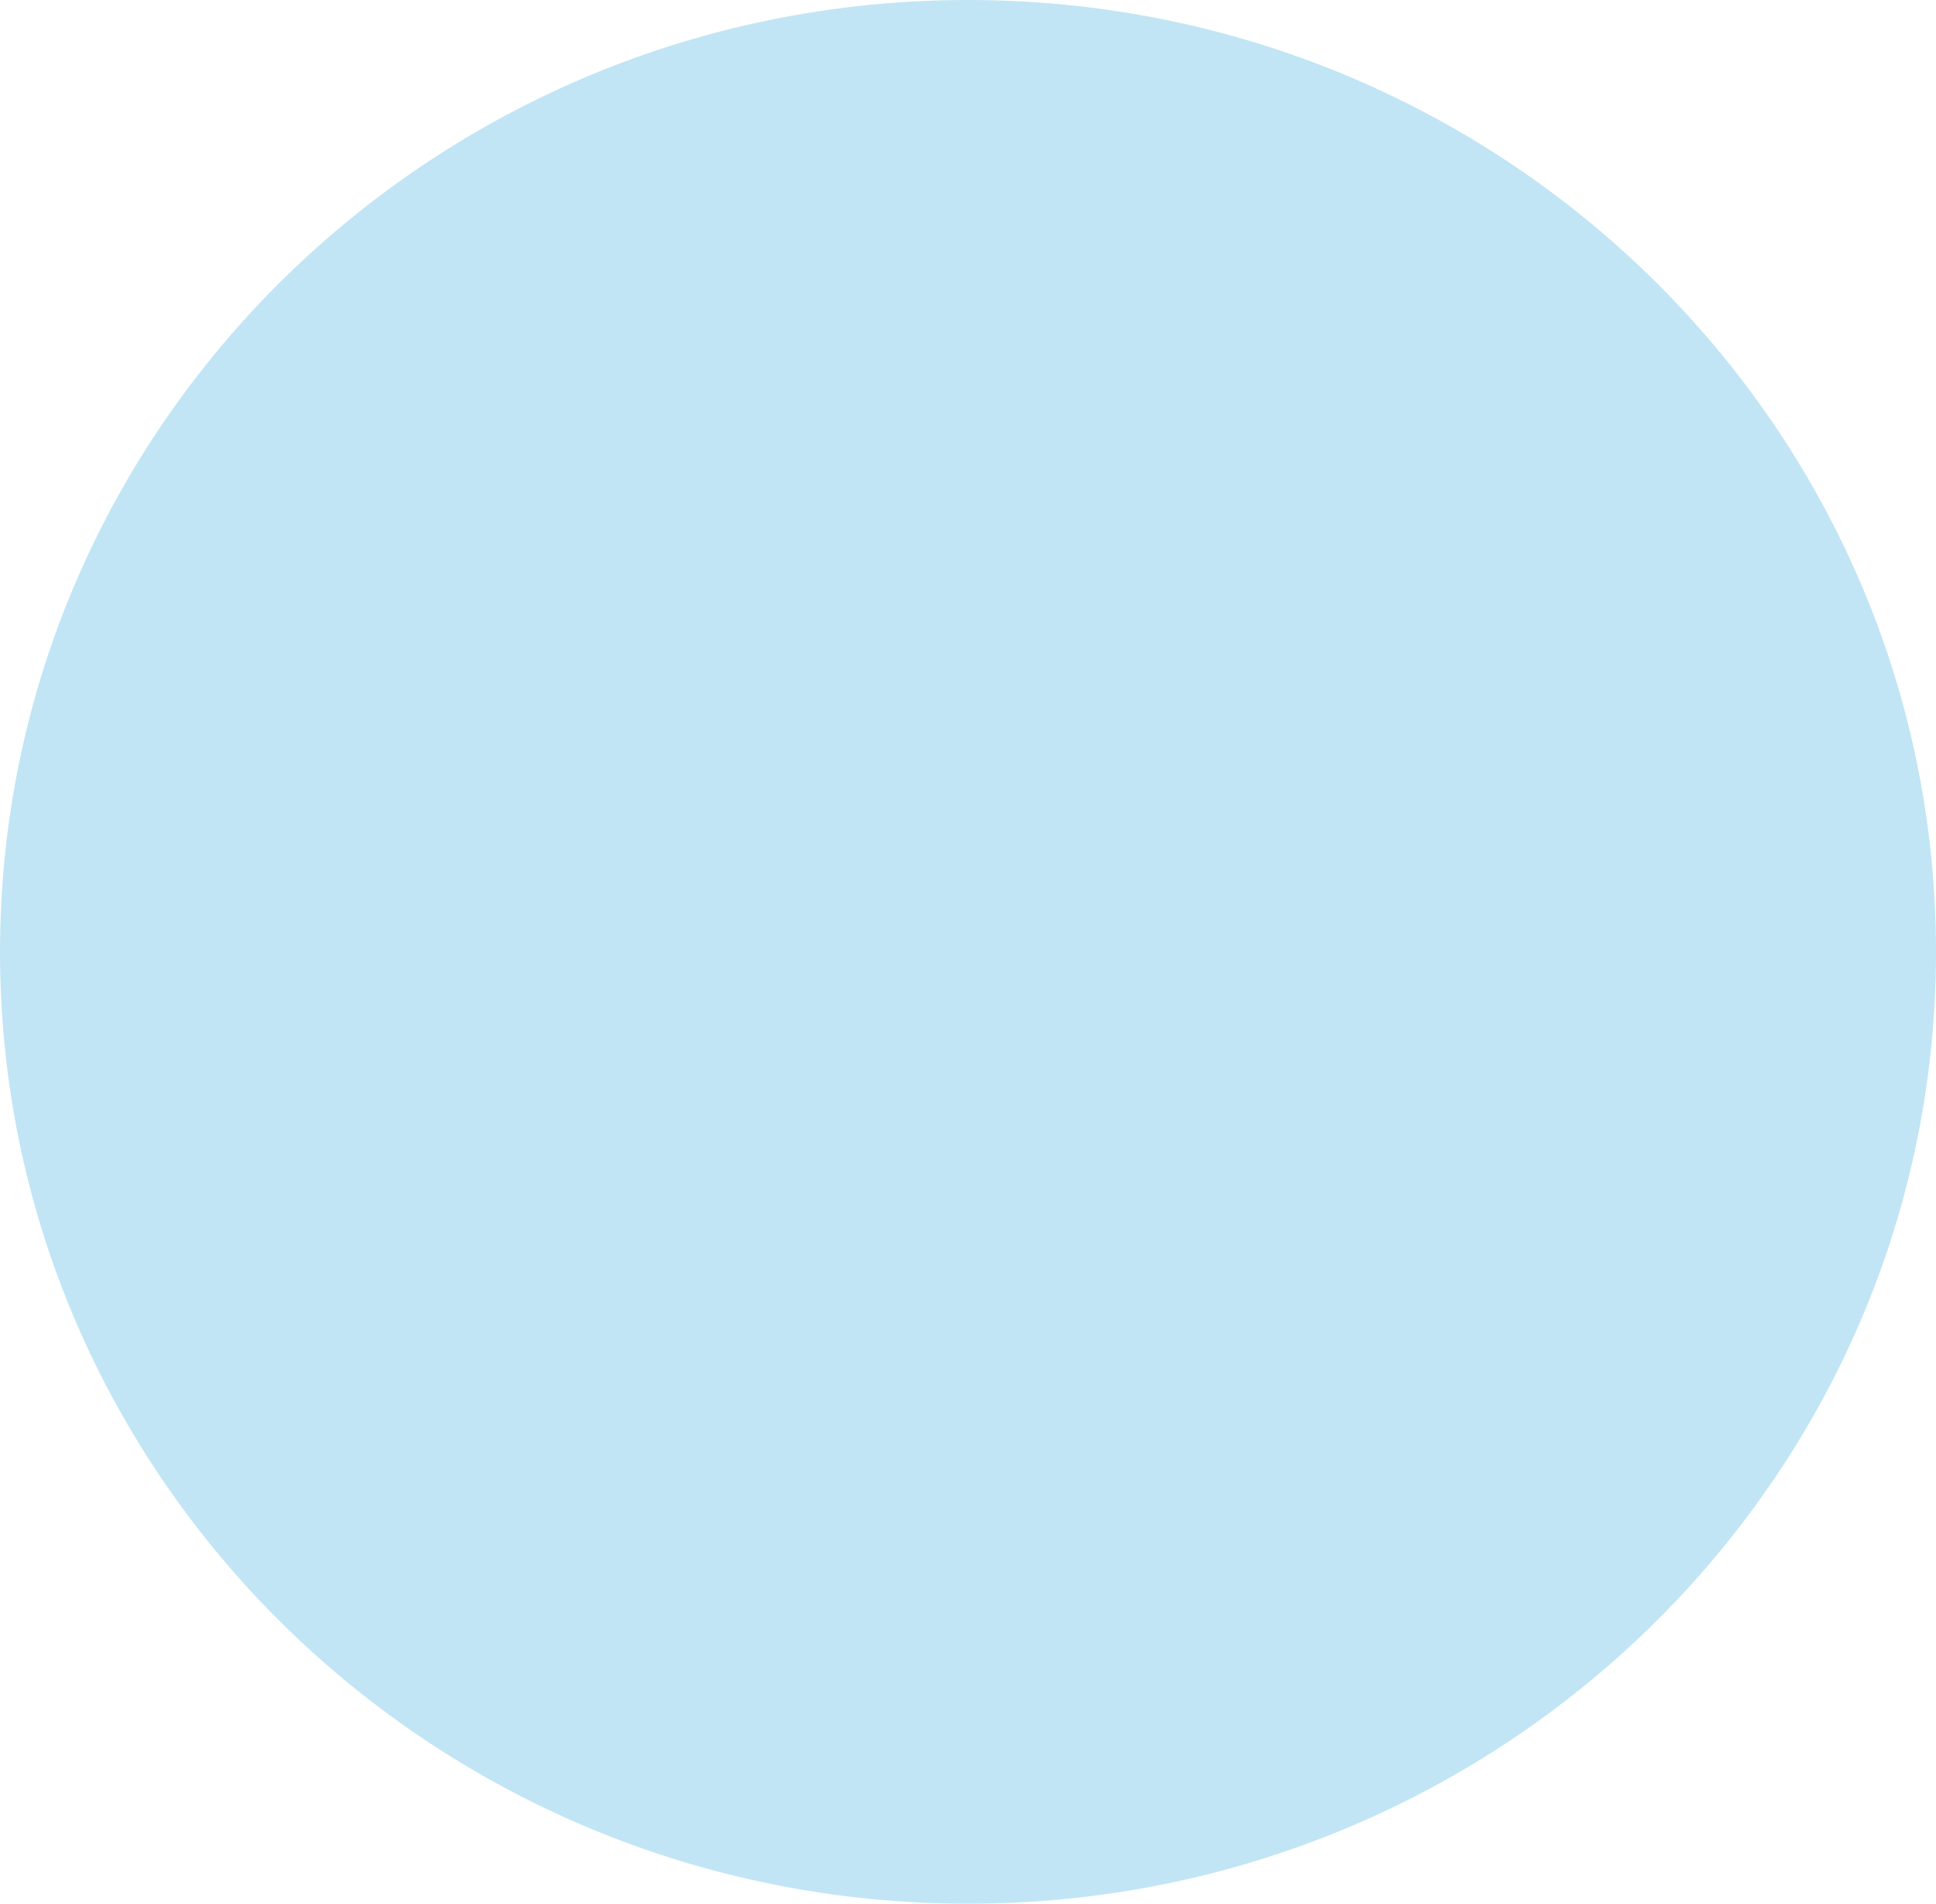
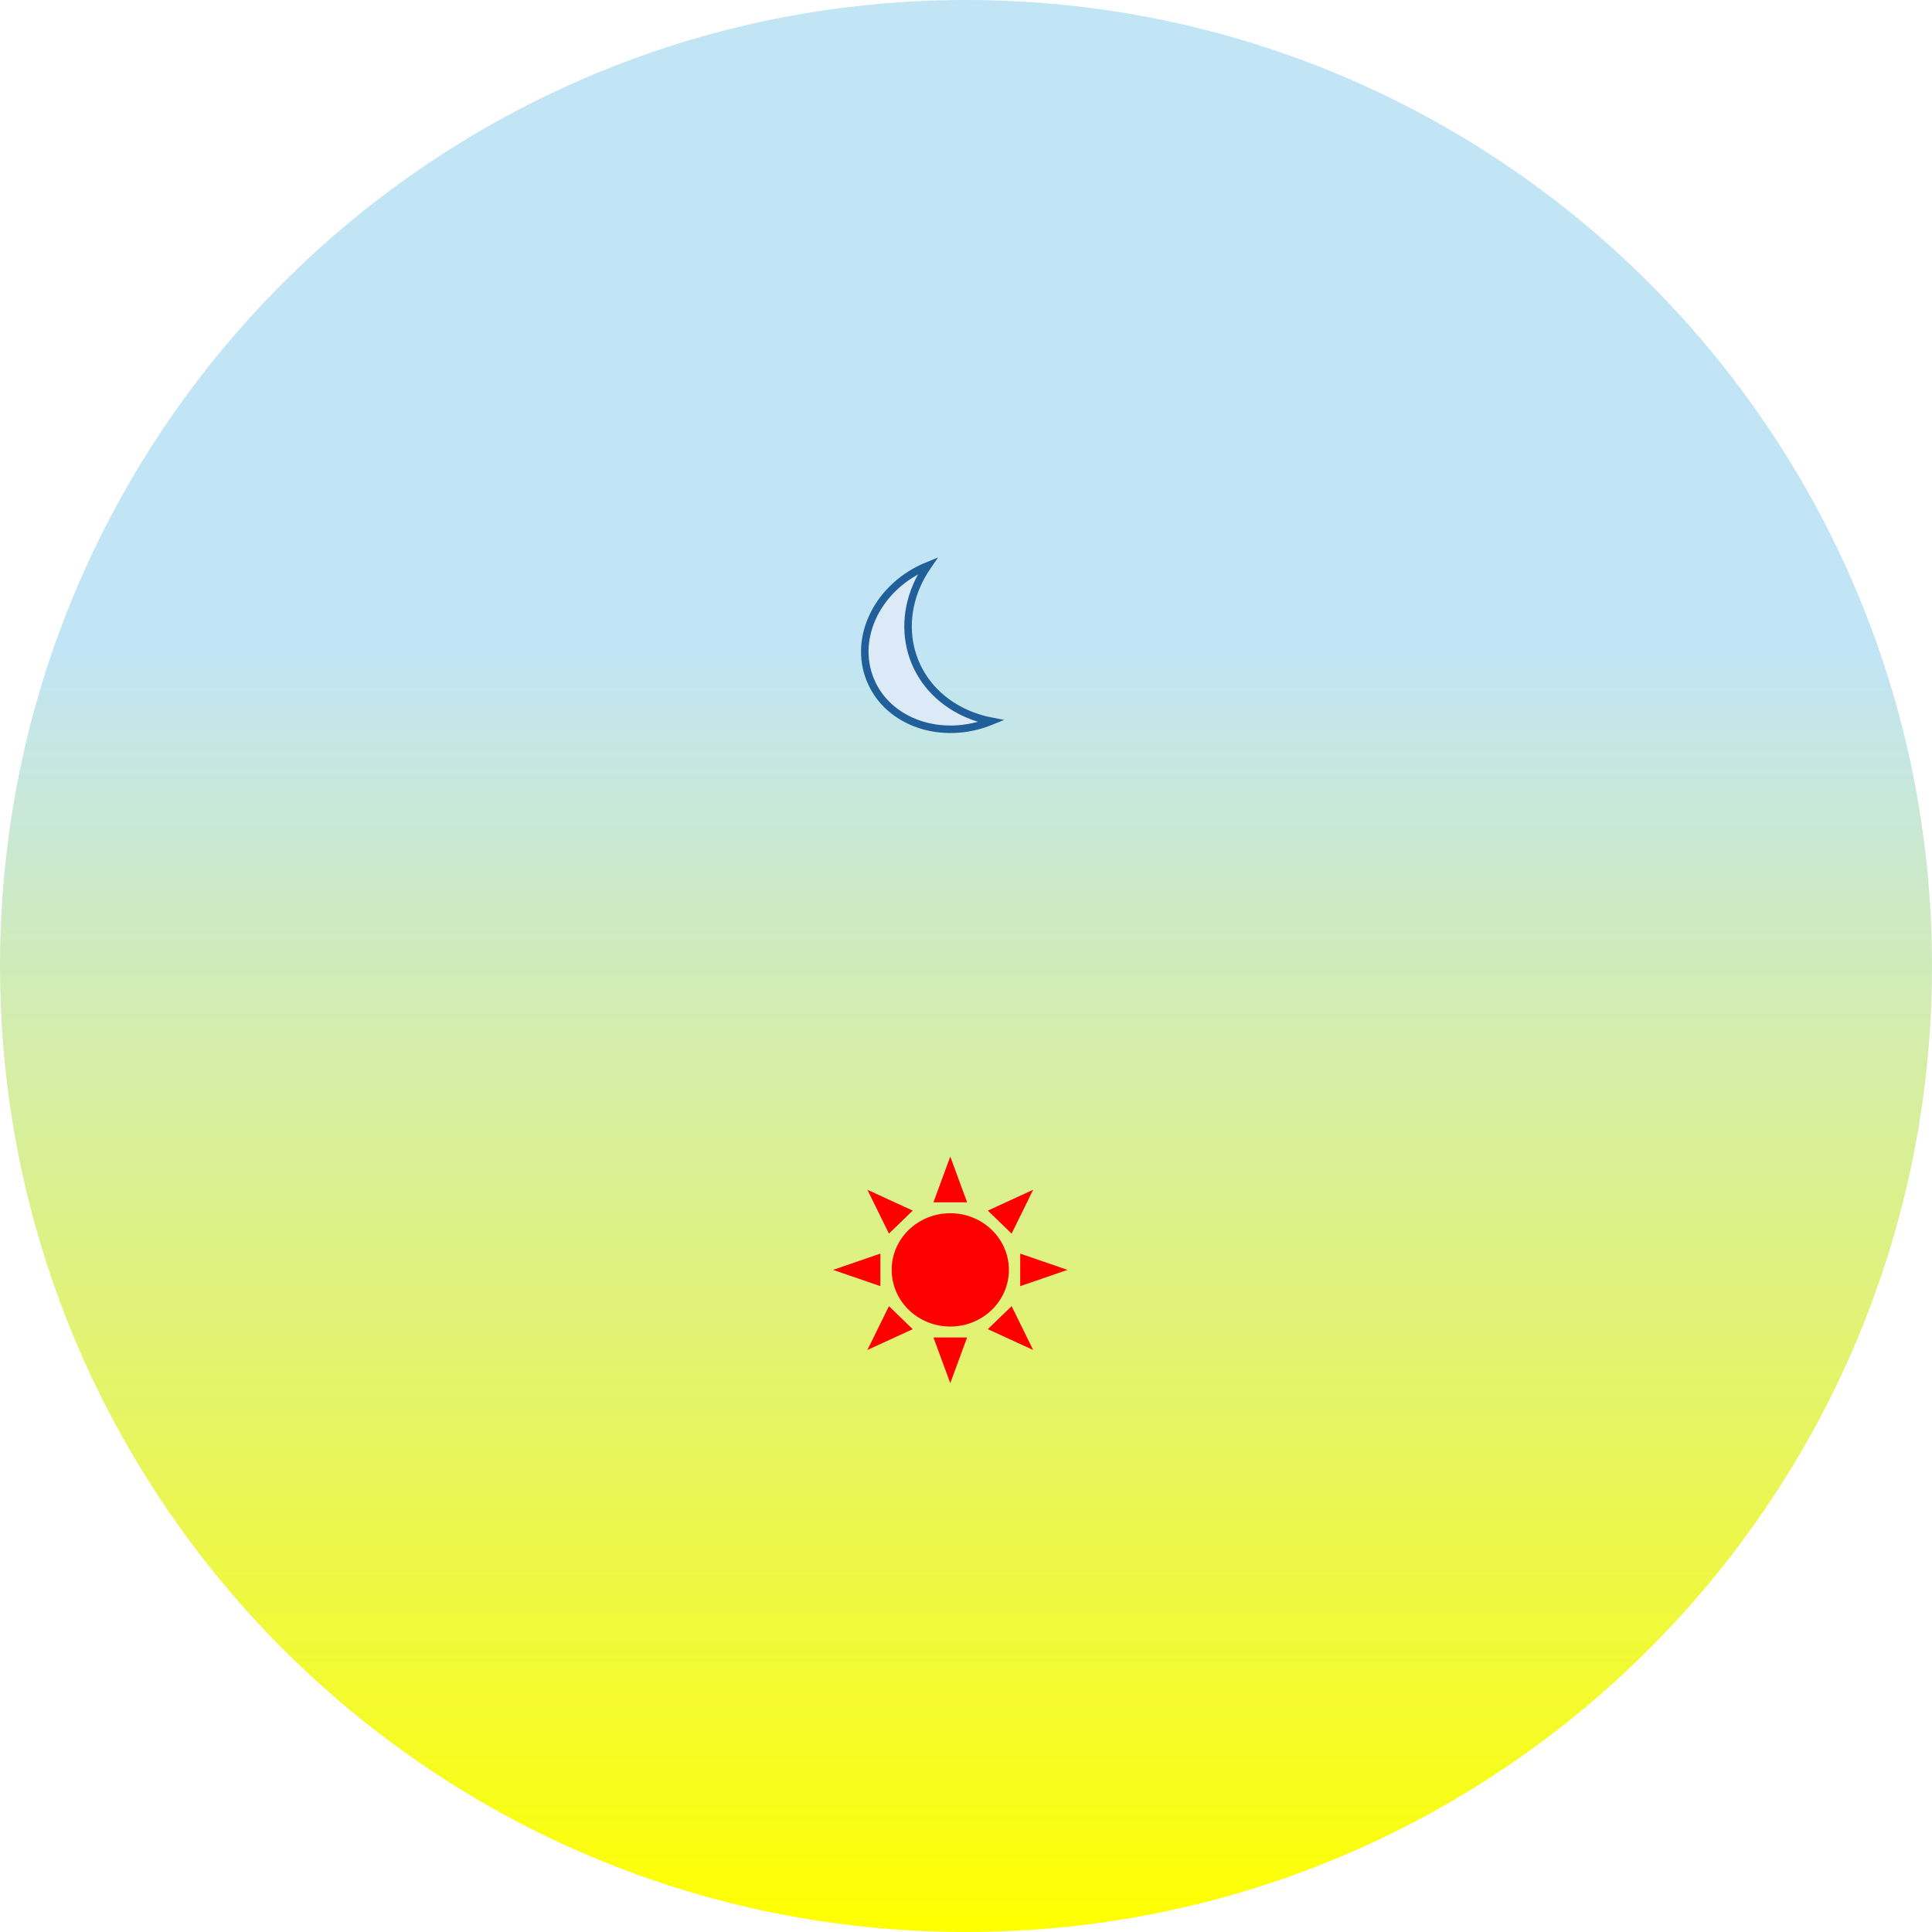
- <svg xmlns="http://www.w3.org/2000/svg" width="966" height="950" xml:space="preserve" overflow="hidden">
+ <svg xmlns="http://www.w3.org/2000/svg" width="1475" height="1475" xml:space="preserve" overflow="hidden">
  <defs>
    <clipPath id="clip0">
-       <rect x="258" y="262" width="966" height="950" />
+       <rect x="3" y="0" width="1475" height="1475" />
    </clipPath>
-     <radialGradient cx="1338349" cy="1316182" r="1877102" fx="2676698" fy="2632364" gradientUnits="userSpaceOnUse" spreadMethod="pad" id="fill1" gradientTransform="matrix(0.000360892 0 0 0.000360892 258 262)">
-       <stop offset="0" stop-color="#F7FFA7" />
-       <stop offset="0.46" stop-color="#F7FFA7" />
+     <linearGradient x1="740.5" y1="1475" x2="740.5" y2="-1.68054e-13" gradientUnits="userSpaceOnUse" spreadMethod="reflect" id="fill1">
+       <stop offset="0" stop-color="#FFFF00" />
      <stop offset="0.66" stop-color="#C1E5F5" />
      <stop offset="1" stop-color="#C1E5F5" />
-     </radialGradient>
+     </linearGradient>
  </defs>
-   <g clip-path="url(#clip0)" transform="translate(-258 -262)">
-     <path d="M258 737C258 474.665 474.247 262 741 262 1007.75 262 1224 474.665 1224 737 1224 999.335 1007.75 1212 741 1212 474.247 1212 258 999.335 258 737Z" fill="url(#fill1)" fill-rule="evenodd" />
+   <g clip-path="url(#clip0)" transform="translate(-3 0)">
+     <path d="M3 737.5C3 330.19 333.19-9.38936e-14 740.5-1.87787e-13 1147.81-3.75574e-13 1478 330.19 1478 737.5 1478 1144.81 1147.81 1475 740.5 1475 333.19 1475 3 1144.81 3 737.5Z" fill="url(#fill1)" fill-rule="evenodd" />
+     <path d="M818 969.5 781.883 981.914 781.883 957.087ZM791.78 908.333 775.328 941.797 757.164 924.242ZM728.5 883 741.344 917.906 715.656 917.906ZM665.212 908.333 699.836 924.242 681.672 941.797ZM639 969.5 675.117 957.087 675.117 981.914ZM665.212 1030.66 681.672 997.203 699.836 1014.76ZM728.5 1056 715.656 1021.09 741.344 1021.09ZM791.78 1030.66 757.164 1014.76 775.328 997.203ZM683.75 969.5C683.75 945.614 703.785 926.25 728.5 926.25 753.215 926.25 773.25 945.614 773.25 969.5 773.25 993.386 753.215 1012.75 728.5 1012.75 703.785 1012.75 683.75 993.386 683.75 969.5Z" fill="#FF0000" fill-rule="evenodd" />
+     <path d="M759.69 550.61C722.066 565.919 680.748 551.744 667.404 518.95 654.06 486.155 673.743 447.16 711.367 431.851 683.751 471.756 695.057 521.382 736.618 542.695 743.749 546.352 751.517 549.017 759.69 550.61Z" stroke="#215F9A" stroke-width="5.729" stroke-miterlimit="8" fill="#DCEAF7" fill-rule="evenodd" />
  </g>
</svg>
